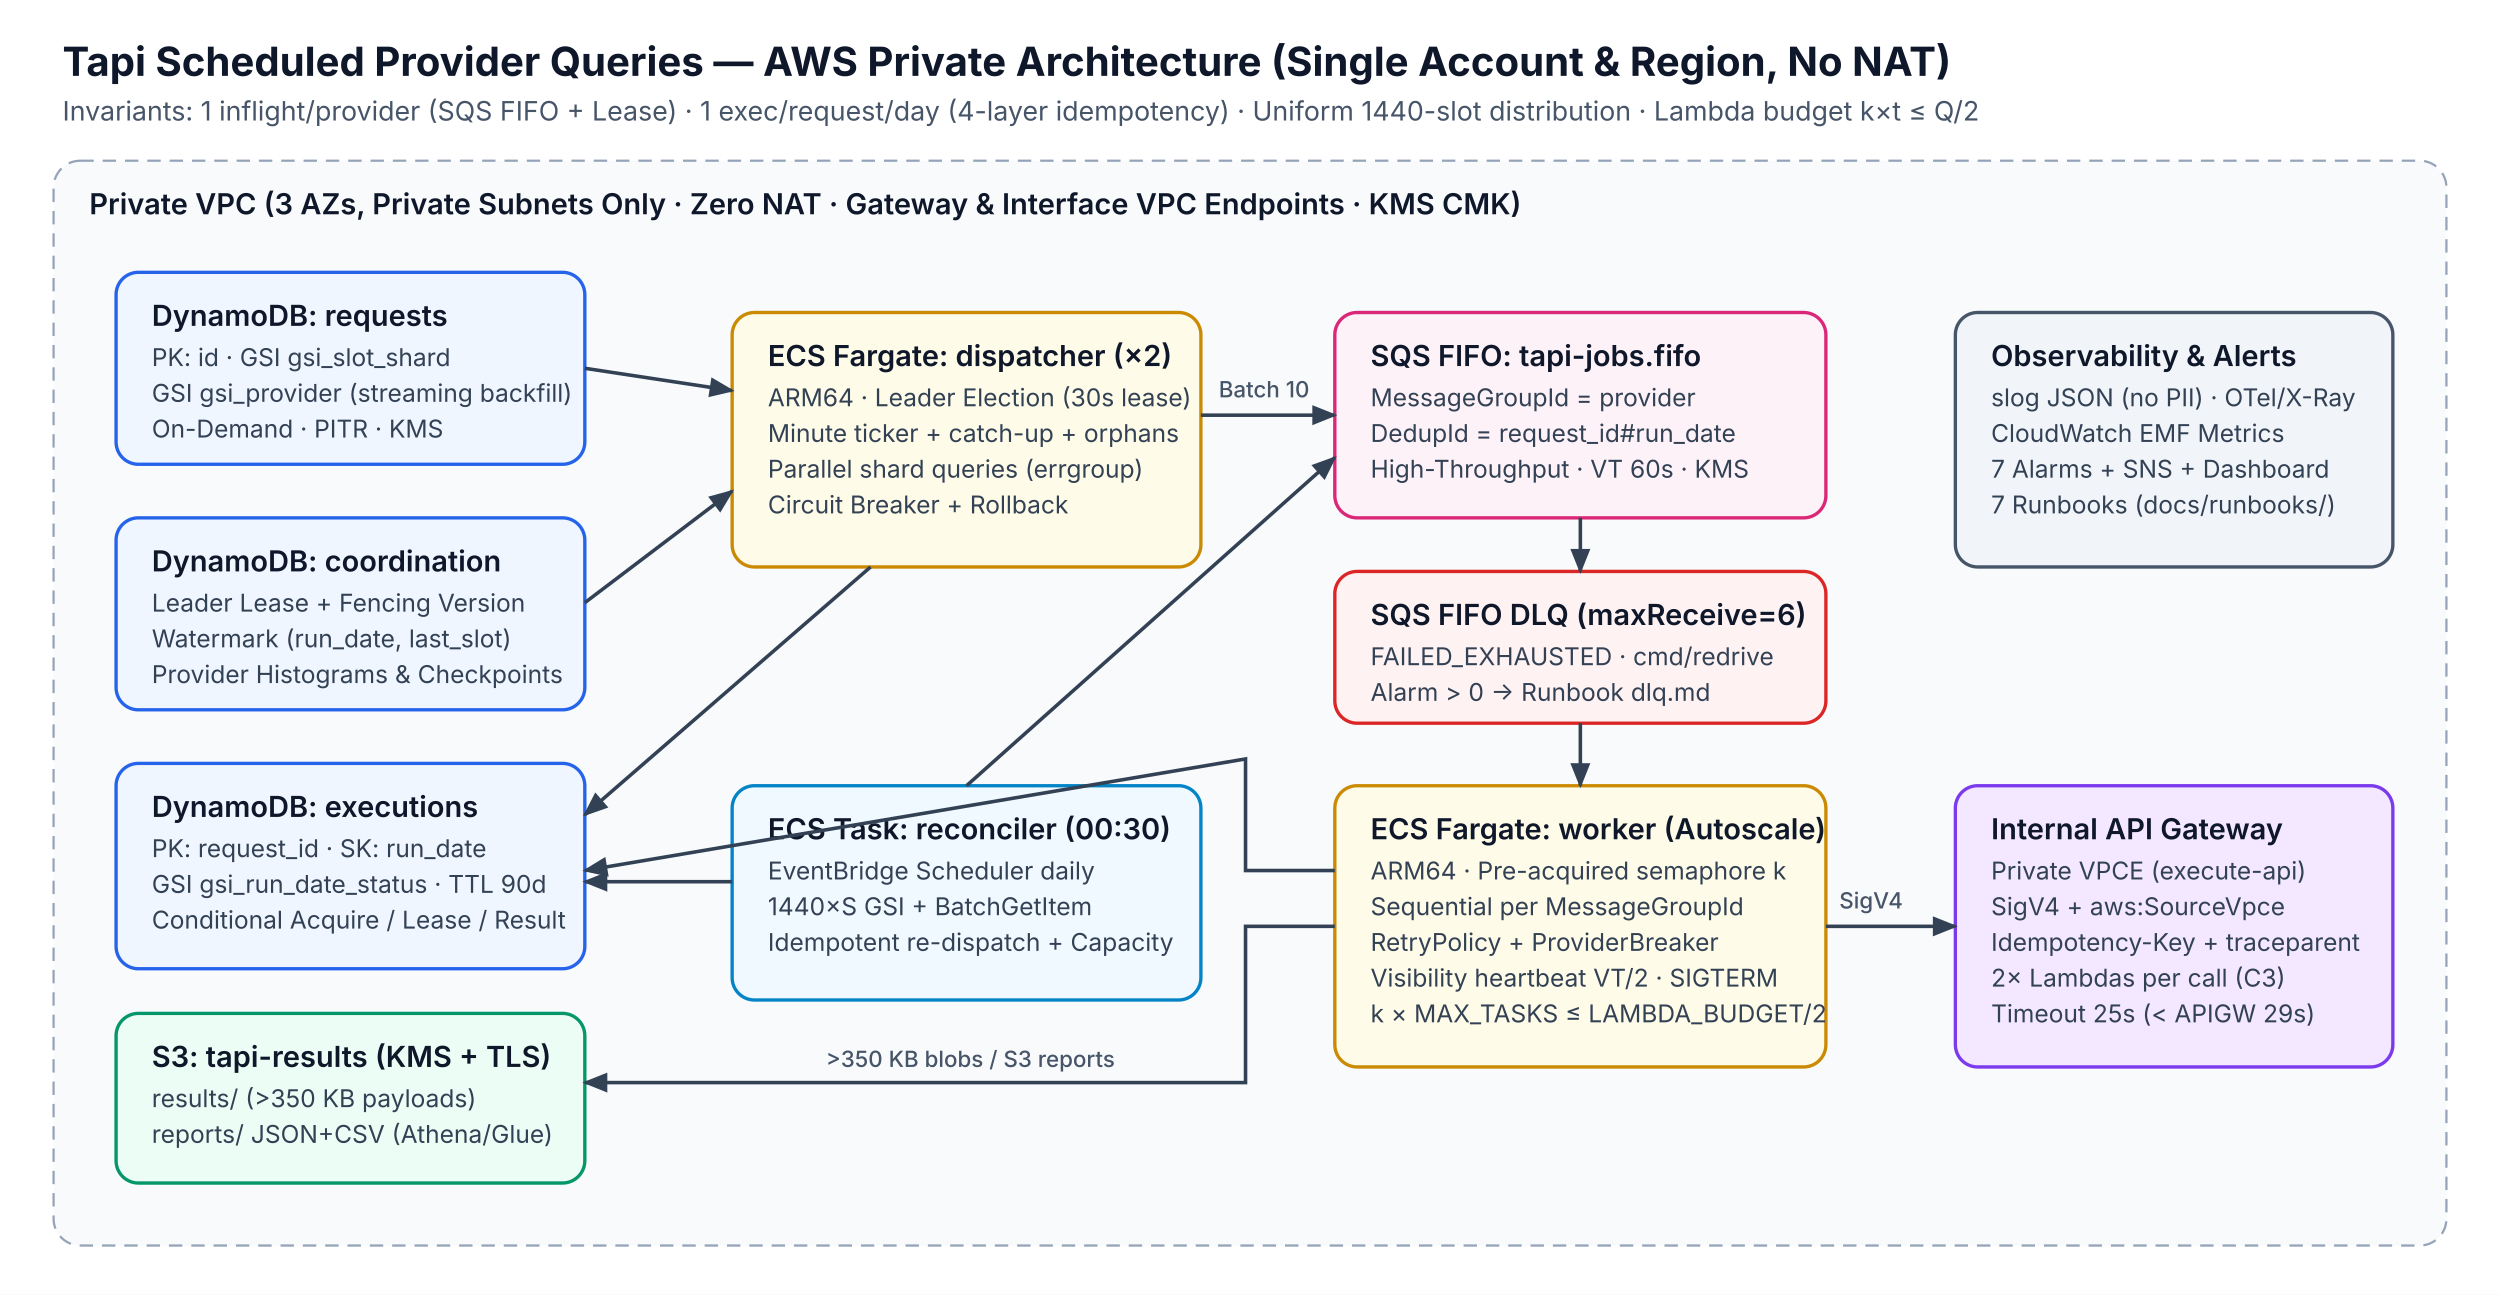
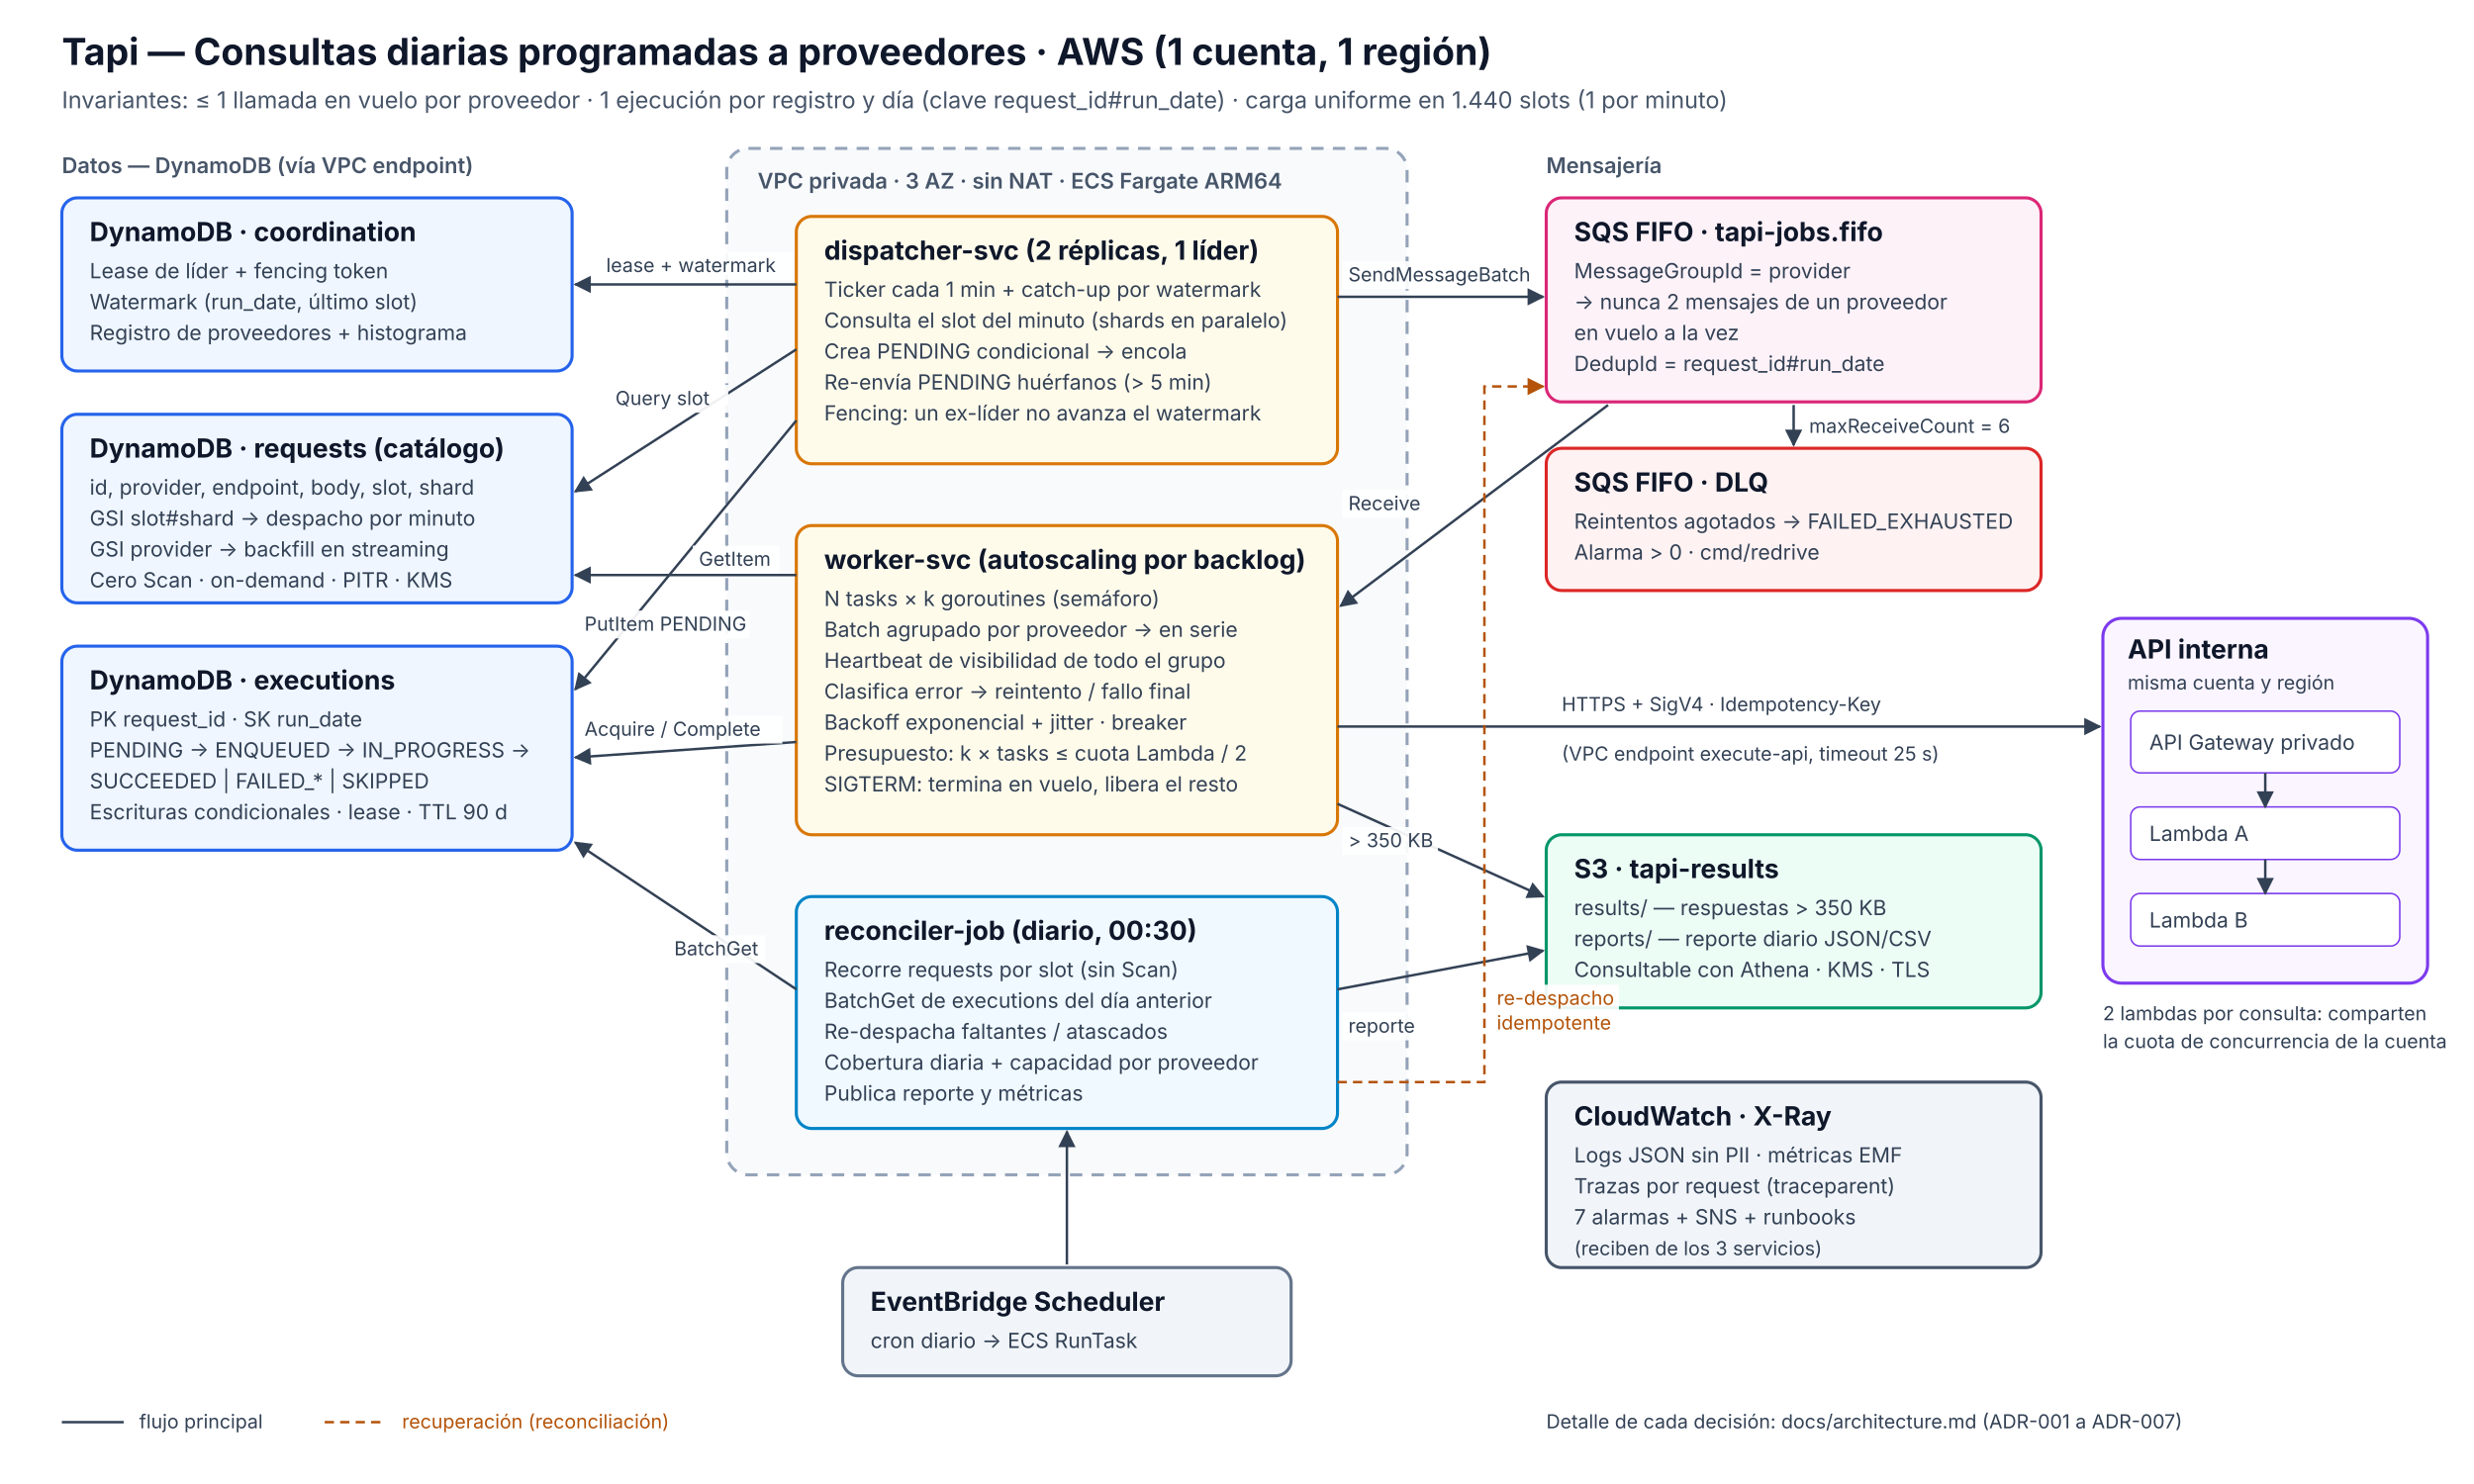
- <svg xmlns="http://www.w3.org/2000/svg" width="1120" height="580" viewBox="0 0 1120 580" font-family="Inter, -apple-system, BlinkMacSystemFont, Segoe UI, sans-serif">
+ <svg xmlns="http://www.w3.org/2000/svg" viewBox="0 0 1600 960" font-family="Inter, Helvetica, Arial, sans-serif">
  <defs>
-     <marker id="arrow" viewBox="0 0 10 10" refX="9" refY="5" markerWidth="7" markerHeight="7" orient="auto-start-reverse">
-       <path d="M 0 1 L 10 5 L 0 9 z" fill="#334155" />
+     <marker id="a" viewBox="0 0 10 10" refX="9" refY="5" markerWidth="7" markerHeight="7" orient="auto-start-reverse">
+       <path d="M0,0 L10,5 L0,10 z" fill="#334155" />
+     </marker>
+     <marker id="ar" viewBox="0 0 10 10" refX="9" refY="5" markerWidth="7" markerHeight="7" orient="auto-start-reverse">
+       <path d="M0,0 L10,5 L0,10 z" fill="#b45309" />
    </marker>
    <style>
-       .title { font-size: 18px; font-weight: 700; fill: #0f172a; }
-       .sub { font-size: 12px; fill: #475569; }
-       .box { rx: 10; ry: 10; stroke-width: 1.5; }
-       .lbl { font-size: 13px; font-weight: 600; fill: #0f172a; }
-       .desc { font-size: 11px; fill: #334155; }
-       .zone { fill: #f8fafc; stroke: #94a3b8; stroke-dasharray: 6 4; rx: 12; }
-       .edge { stroke: #334155; stroke-width: 1.6; fill: none; marker-end: url(#arrow); }
-       .elbl { font-size: 10px; fill: #475569; font-weight: 500; }
+       .t{font-size:17px;font-weight:700;fill:#0f172a}
+       .d{font-size:13.5px;fill:#334155}
+       .l{font-size:12.5px;fill:#334155}
+       .lr{font-size:12.5px;fill:#b45309}
+       .sec{font-size:14px;font-weight:600;fill:#475569}
+       .ln{stroke:#334155;stroke-width:1.6;fill:none}
+       .lnr{stroke:#b45309;stroke-width:1.6;fill:none;stroke-dasharray:6 4}
+       .bg{fill:#ffffff}
    </style>
  </defs>
-   <rect width="1120" height="580" fill="#ffffff" />
-   <text x="28" y="34" class="title">Tapi Scheduled Provider Queries — AWS Private Architecture (Single Account &amp; Region, No NAT)</text>
-   <text x="28" y="54" class="sub">Invariants: 1 inflight/provider (SQS FIFO + Lease) · 1 exec/request/day (4-layer idempotency) · Uniform 1440-slot distribution · Lambda budget k×t ≤ Q/2</text>
-   <rect x="24" y="72" width="1072" height="486" class="zone" />
-   <text x="40" y="96" class="lbl">Private VPC (3 AZs, Private Subnets Only · Zero NAT · Gateway &amp; Interface VPC Endpoints · KMS CMK)</text>
-   <rect x="52" y="122" width="210" height="86" class="box" fill="#eff6ff" stroke="#2563eb" />
-   <text x="68" y="146" class="lbl">DynamoDB: requests</text>
-   <text x="68" y="164" class="desc">PK: id · GSI gsi_slot_shard</text>
-   <text x="68" y="180" class="desc">GSI gsi_provider (streaming backfill)</text>
-   <text x="68" y="196" class="desc">On-Demand · PITR · KMS</text>
-   <rect x="52" y="232" width="210" height="86" class="box" fill="#eff6ff" stroke="#2563eb" />
-   <text x="68" y="256" class="lbl">DynamoDB: coordination</text>
-   <text x="68" y="274" class="desc">Leader Lease + Fencing Version</text>
-   <text x="68" y="290" class="desc">Watermark (run_date, last_slot)</text>
-   <text x="68" y="306" class="desc">Provider Histograms &amp; Checkpoints</text>
-   <rect x="52" y="342" width="210" height="92" class="box" fill="#eff6ff" stroke="#2563eb" />
-   <text x="68" y="366" class="lbl">DynamoDB: executions</text>
-   <text x="68" y="384" class="desc">PK: request_id · SK: run_date</text>
-   <text x="68" y="400" class="desc">GSI gsi_run_date_status · TTL 90d</text>
-   <text x="68" y="416" class="desc">Conditional Acquire / Lease / Result</text>
-   <rect x="52" y="454" width="210" height="76" class="box" fill="#ecfdf5" stroke="#059669" />
-   <text x="68" y="478" class="lbl">S3: tapi-results (KMS + TLS)</text>
-   <text x="68" y="496" class="desc">results/ (&gt;350 KB payloads)</text>
-   <text x="68" y="512" class="desc">reports/ JSON+CSV (Athena/Glue)</text>
-   <rect x="328" y="140" width="210" height="114" class="box" fill="#fefce8" stroke="#ca8a04" />
-   <text x="344" y="164" class="lbl">ECS Fargate: dispatcher (×2)</text>
-   <text x="344" y="182" class="desc">ARM64 · Leader Election (30s lease)</text>
-   <text x="344" y="198" class="desc">Minute ticker + catch-up + orphans</text>
-   <text x="344" y="214" class="desc">Parallel shard queries (errgroup)</text>
-   <text x="344" y="230" class="desc">Circuit Breaker + Rollback</text>
-   <rect x="598" y="140" width="220" height="92" class="box" fill="#fdf2f8" stroke="#db2777" />
-   <text x="614" y="164" class="lbl">SQS FIFO: tapi-jobs.fifo</text>
-   <text x="614" y="182" class="desc">MessageGroupId = provider</text>
-   <text x="614" y="198" class="desc">DedupId = request_id#run_date</text>
-   <text x="614" y="214" class="desc">High-Throughput · VT 60s · KMS</text>
-   <rect x="598" y="256" width="220" height="68" class="box" fill="#fef2f2" stroke="#dc2626" />
-   <text x="614" y="280" class="lbl">SQS FIFO DLQ (maxReceive=6)</text>
-   <text x="614" y="298" class="desc">FAILED_EXHAUSTED · cmd/redrive</text>
-   <text x="614" y="314" class="desc">Alarm &gt; 0 → Runbook dlq.md</text>
-   <rect x="598" y="352" width="220" height="126" class="box" fill="#fefce8" stroke="#ca8a04" />
-   <text x="614" y="376" class="lbl">ECS Fargate: worker (Autoscale)</text>
-   <text x="614" y="394" class="desc">ARM64 · Pre-acquired semaphore k</text>
-   <text x="614" y="410" class="desc">Sequential per MessageGroupId</text>
-   <text x="614" y="426" class="desc">RetryPolicy + ProviderBreaker</text>
-   <text x="614" y="442" class="desc">Visibility heartbeat VT/2 · SIGTERM</text>
-   <text x="614" y="458" class="desc">k × MAX_TASKS ≤ LAMBDA_BUDGET/2</text>
-   <rect x="876" y="352" width="196" height="126" class="box" fill="#f3e8ff" stroke="#7c3aed" />
-   <text x="892" y="376" class="lbl">Internal API Gateway</text>
-   <text x="892" y="394" class="desc">Private VPCE (execute-api)</text>
-   <text x="892" y="410" class="desc">SigV4 + aws:SourceVpce</text>
-   <text x="892" y="426" class="desc">Idempotency-Key + traceparent</text>
-   <text x="892" y="442" class="desc">2× Lambdas per call (C3)</text>
-   <text x="892" y="458" class="desc">Timeout 25s (&lt; APIGW 29s)</text>
-   <rect x="328" y="352" width="210" height="96" class="box" fill="#f0f9ff" stroke="#0284c7" />
-   <text x="344" y="376" class="lbl">ECS Task: reconciler (00:30)</text>
-   <text x="344" y="394" class="desc">EventBridge Scheduler daily</text>
-   <text x="344" y="410" class="desc">1440×S GSI + BatchGetItem</text>
-   <text x="344" y="426" class="desc">Idempotent re-dispatch + Capacity</text>
-   <rect x="876" y="140" width="196" height="114" class="box" fill="#f1f5f9" stroke="#475569" />
-   <text x="892" y="164" class="lbl">Observability &amp; Alerts</text>
-   <text x="892" y="182" class="desc">slog JSON (no PII) · OTel/X-Ray</text>
-   <text x="892" y="198" class="desc">CloudWatch EMF Metrics</text>
-   <text x="892" y="214" class="desc">7 Alarms + SNS + Dashboard</text>
-   <text x="892" y="230" class="desc">7 Runbooks (docs/runbooks/)</text>
-   <path d="M 262 165 L 328 175" class="edge" />
-   <path d="M 262 270 L 328 220" class="edge" />
-   <path d="M 390 254 L 262 365" class="edge" />
-   <path d="M 538 186 L 598 186" class="edge" />
-   <text x="546" y="178" class="elbl">Batch 10</text>
-   <path d="M 708 232 L 708 256" class="edge" />
-   <path d="M 708 324 L 708 352" class="edge" />
-   <path d="M 818 415 L 876 415" class="edge" />
-   <text x="824" y="407" class="elbl">SigV4</text>
-   <path d="M 598 415 L 558 415 L 558 485 L 262 485" class="edge" />
-   <text x="370" y="478" class="elbl">&gt;350 KB blobs / S3 reports</text>
-   <path d="M 598 390 L 558 390 L 558 340 L 262 390" class="edge" />
-   <path d="M 328 395 L 262 395" class="edge" />
-   <path d="M 433 352 L 598 205" class="edge" />
+   <rect width="1600" height="960" fill="#ffffff" />
+   <text x="40" y="42" font-size="24" font-weight="700" fill="#0f172a">Tapi — Consultas diarias programadas a proveedores · AWS (1 cuenta, 1 región)</text>
+   <text x="40" y="70" font-size="15" fill="#475569">Invariantes: ≤ 1 llamada en vuelo por proveedor · 1 ejecución por registro y día (clave request_id#run_date) · carga uniforme en 1.440 slots (1 por minuto)</text>
+   <text x="40" y="112" class="sec">Datos — DynamoDB (vía VPC endpoint)</text>
+   <rect x="40" y="128" width="330" height="112" rx="10" fill="#eff6ff" stroke="#2563eb" stroke-width="2" />
+   <text x="58" y="156" class="t">DynamoDB · coordination</text>
+   <text x="58" y="180" class="d">Lease de líder + fencing token</text>
+   <text x="58" y="200" class="d">Watermark (run_date, último slot)</text>
+   <text x="58" y="220" class="d">Registro de proveedores + histograma</text>
+   <rect x="40" y="268" width="330" height="122" rx="10" fill="#eff6ff" stroke="#2563eb" stroke-width="2" />
+   <text x="58" y="296" class="t">DynamoDB · requests (catálogo)</text>
+   <text x="58" y="320" class="d">id, provider, endpoint, body, slot, shard</text>
+   <text x="58" y="340" class="d">GSI slot#shard → despacho por minuto</text>
+   <text x="58" y="360" class="d">GSI provider → backfill en streaming</text>
+   <text x="58" y="380" class="d">Cero Scan · on-demand · PITR · KMS</text>
+   <rect x="40" y="418" width="330" height="132" rx="10" fill="#eff6ff" stroke="#2563eb" stroke-width="2" />
+   <text x="58" y="446" class="t">DynamoDB · executions</text>
+   <text x="58" y="470" class="d">PK request_id · SK run_date</text>
+   <text x="58" y="490" class="d">PENDING → ENQUEUED → IN_PROGRESS →</text>
+   <text x="58" y="510" class="d">SUCCEEDED | FAILED_* | SKIPPED</text>
+   <text x="58" y="530" class="d">Escrituras condicionales · lease · TTL 90 d</text>
+   <rect x="470" y="96" width="440" height="664" rx="14" fill="#f8fafc" stroke="#94a3b8" stroke-width="2" stroke-dasharray="8 6" />
+   <text x="490" y="122" class="sec">VPC privada · 3 AZ · sin NAT · ECS Fargate ARM64</text>
+   <rect x="515" y="140" width="350" height="160" rx="10" fill="#fffbeb" stroke="#d97706" stroke-width="2" />
+   <text x="533" y="168" class="t">dispatcher-svc (2 réplicas, 1 líder)</text>
+   <text x="533" y="192" class="d">Ticker cada 1 min + catch-up por watermark</text>
+   <text x="533" y="212" class="d">Consulta el slot del minuto (shards en paralelo)</text>
+   <text x="533" y="232" class="d">Crea PENDING condicional → encola</text>
+   <text x="533" y="252" class="d">Re-envía PENDING huérfanos (&gt; 5 min)</text>
+   <text x="533" y="272" class="d">Fencing: un ex-líder no avanza el watermark</text>
+   <rect x="515" y="340" width="350" height="200" rx="10" fill="#fffbeb" stroke="#d97706" stroke-width="2" />
+   <text x="533" y="368" class="t">worker-svc (autoscaling por backlog)</text>
+   <text x="533" y="392" class="d">N tasks × k goroutines (semáforo)</text>
+   <text x="533" y="412" class="d">Batch agrupado por proveedor → en serie</text>
+   <text x="533" y="432" class="d">Heartbeat de visibilidad de todo el grupo</text>
+   <text x="533" y="452" class="d">Clasifica error → reintento / fallo final</text>
+   <text x="533" y="472" class="d">Backoff exponencial + jitter · breaker</text>
+   <text x="533" y="492" class="d">Presupuesto: k × tasks ≤ cuota Lambda / 2</text>
+   <text x="533" y="512" class="d">SIGTERM: termina en vuelo, libera el resto</text>
+   <rect x="515" y="580" width="350" height="150" rx="10" fill="#f0f9ff" stroke="#0284c7" stroke-width="2" />
+   <text x="533" y="608" class="t">reconciler-job (diario, 00:30)</text>
+   <text x="533" y="632" class="d">Recorre requests por slot (sin Scan)</text>
+   <text x="533" y="652" class="d">BatchGet de executions del día anterior</text>
+   <text x="533" y="672" class="d">Re-despacha faltantes / atascados</text>
+   <text x="533" y="692" class="d">Cobertura diaria + capacidad por proveedor</text>
+   <text x="533" y="712" class="d">Publica reporte y métricas</text>
+   <rect x="545" y="820" width="290" height="70" rx="10" fill="#f1f5f9" stroke="#64748b" stroke-width="2" />
+   <text x="563" y="848" class="t">EventBridge Scheduler</text>
+   <text x="563" y="872" class="d">cron diario → ECS RunTask</text>
+   <text x="1000" y="112" class="sec">Mensajería</text>
+   <rect x="1000" y="128" width="320" height="132" rx="10" fill="#fdf2f8" stroke="#db2777" stroke-width="2" />
+   <text x="1018" y="156" class="t">SQS FIFO · tapi-jobs.fifo</text>
+   <text x="1018" y="180" class="d">MessageGroupId = provider</text>
+   <text x="1018" y="200" class="d">→ nunca 2 mensajes de un proveedor</text>
+   <text x="1018" y="220" class="d">    en vuelo a la vez</text>
+   <text x="1018" y="240" class="d">DedupId = request_id#run_date</text>
+   <rect x="1000" y="290" width="320" height="92" rx="10" fill="#fef2f2" stroke="#dc2626" stroke-width="2" />
+   <text x="1018" y="318" class="t">SQS FIFO · DLQ</text>
+   <text x="1018" y="342" class="d">Reintentos agotados → FAILED_EXHAUSTED</text>
+   <text x="1018" y="362" class="d">Alarma &gt; 0 · cmd/redrive</text>
+   <rect x="1360" y="400" width="210" height="236" rx="12" fill="#faf5ff" stroke="#7c3aed" stroke-width="2" />
+   <text x="1376" y="426" class="t">API interna</text>
+   <text x="1376" y="446" class="l">misma cuenta y región</text>
+   <rect x="1378" y="460" width="174" height="40" rx="6" fill="#ffffff" stroke="#7c3aed" />
+   <text x="1390" y="485" class="d">API Gateway privado</text>
+   <rect x="1378" y="522" width="174" height="34" rx="6" fill="#ffffff" stroke="#7c3aed" />
+   <text x="1390" y="544" class="d">Lambda A</text>
+   <rect x="1378" y="578" width="174" height="34" rx="6" fill="#ffffff" stroke="#7c3aed" />
+   <text x="1390" y="600" class="d">Lambda B</text>
+   <path class="ln" d="M1465,500 L1465,522" marker-end="url(#a)" />
+   <path class="ln" d="M1465,556 L1465,578" marker-end="url(#a)" />
+   <text x="1360" y="660" class="l">2 lambdas por consulta: comparten</text>
+   <text x="1360" y="678" class="l">la cuota de concurrencia de la cuenta</text>
+   <rect x="1000" y="540" width="320" height="112" rx="10" fill="#ecfdf5" stroke="#059669" stroke-width="2" />
+   <text x="1018" y="568" class="t">S3 · tapi-results</text>
+   <text x="1018" y="592" class="d">results/ — respuestas &gt; 350 KB</text>
+   <text x="1018" y="612" class="d">reports/ — reporte diario JSON/CSV</text>
+   <text x="1018" y="632" class="d">Consultable con Athena · KMS · TLS</text>
+   <rect x="1000" y="700" width="320" height="120" rx="10" fill="#f1f5f9" stroke="#475569" stroke-width="2" />
+   <text x="1018" y="728" class="t">CloudWatch · X-Ray</text>
+   <text x="1018" y="752" class="d">Logs JSON sin PII · métricas EMF</text>
+   <text x="1018" y="772" class="d">Trazas por request (traceparent)</text>
+   <text x="1018" y="792" class="d">7 alarmas + SNS + runbooks</text>
+   <text x="1018" y="812" class="l">(reciben de los 3 servicios)</text>
+   <path class="ln" d="M515,184 L372,184" marker-end="url(#a)" />
+   <rect x="388" y="163" width="125" height="18" fill="#ffffff" opacity="0.92" />
+   <text x="392" y="176" class="l">lease + watermark</text>
+   <path class="ln" d="M515,226 L372,318" marker-end="url(#a)" />
+   <rect x="394" y="249" width="77" height="18" fill="#ffffff" opacity="0.92" />
+   <text x="398" y="262" class="l">Query slot</text>
+   <path class="ln" d="M515,272 L372,446" marker-end="url(#a)" />
+   <path class="ln" d="M865,192 L998,192" marker-end="url(#a)" />
+   <rect x="868" y="169" width="118" height="18" fill="#ffffff" opacity="0.92" />
+   <text x="872" y="182" class="l">SendMessageBatch</text>
+   <path class="ln" d="M1040,262 L867,392" marker-end="url(#a)" />
+   <rect x="868" y="317" width="56" height="18" fill="#ffffff" opacity="0.92" />
+   <text x="872" y="330" class="l">Receive</text>
+   <path class="ln" d="M1160,262 L1160,288" marker-end="url(#a)" />
+   <rect x="1166" y="267" width="139" height="18" fill="#ffffff" opacity="0.92" />
+   <text x="1170" y="280" class="l">maxReceiveCount = 6</text>
+   <path class="ln" d="M515,372 L372,372" marker-end="url(#a)" />
+   <rect x="448" y="353" width="56" height="18" fill="#ffffff" opacity="0.92" />
+   <text x="452" y="366" class="l">GetItem</text>
+   <path class="ln" d="M515,480 L372,490" marker-end="url(#a)" />
+   <path class="ln" d="M865,470 L1358,470" marker-end="url(#a)" />
+   <rect x="1006" y="447" width="221" height="18" fill="#ffffff" opacity="0.92" />
+   <text x="1010" y="460" class="l">HTTPS + SigV4 · Idempotency-Key</text>
+   <rect x="1006" y="479" width="284" height="18" fill="#ffffff" opacity="0.92" />
+   <text x="1010" y="492" class="l">(VPC endpoint execute-api, timeout 25 s)</text>
+   <path class="ln" d="M865,520 L998,580" marker-end="url(#a)" />
+   <rect x="868" y="535" width="62" height="18" fill="#ffffff" opacity="0.92" />
+   <text x="872" y="548" class="l">&gt; 350 KB</text>
+   <path class="ln" d="M515,640 L372,545" marker-end="url(#a)" />
+   <rect x="432" y="605" width="63" height="18" fill="#ffffff" opacity="0.92" />
+   <text x="436" y="618" class="l">BatchGet</text>
+   <path class="ln" d="M865,640 L998,615" marker-end="url(#a)" />
+   <rect x="868" y="655" width="56" height="18" fill="#ffffff" opacity="0.92" />
+   <text x="872" y="668" class="l">reporte</text>
+   <path class="lnr" d="M865,700 L960,700 L960,250 L998,250" marker-end="url(#ar)" />
+   <rect x="964" y="637" width="83" height="18" fill="#ffffff" opacity="0.92" />
+   <text x="968" y="650" class="lr">re-despacho</text>
+   <rect x="964" y="653" width="83" height="18" fill="#ffffff" opacity="0.92" />
+   <text x="968" y="666" class="lr">idempotente</text>
+   <path class="ln" d="M690,818 L690,732" marker-end="url(#a)" />
+   <rect x="374" y="395" width="111" height="18" fill="#ffffff" opacity="0.92" />
+   <text x="378" y="408" class="l">PutItem PENDING</text>
+   <rect x="374" y="463" width="132" height="18" fill="#ffffff" opacity="0.92" />
+   <text x="378" y="476" class="l">Acquire / Complete</text>
+   <line x1="40" y1="920" x2="80" y2="920" class="ln" />
+   <text x="90" y="924" class="l">flujo principal</text>
+   <line x1="210" y1="920" x2="250" y2="920" class="lnr" />
+   <text x="260" y="924" class="lr">recuperación (reconciliación)</text>
+   <text x="1000" y="924" class="l">Detalle de cada decisión: docs/architecture.md (ADR-001 a ADR-007)</text>
</svg>
